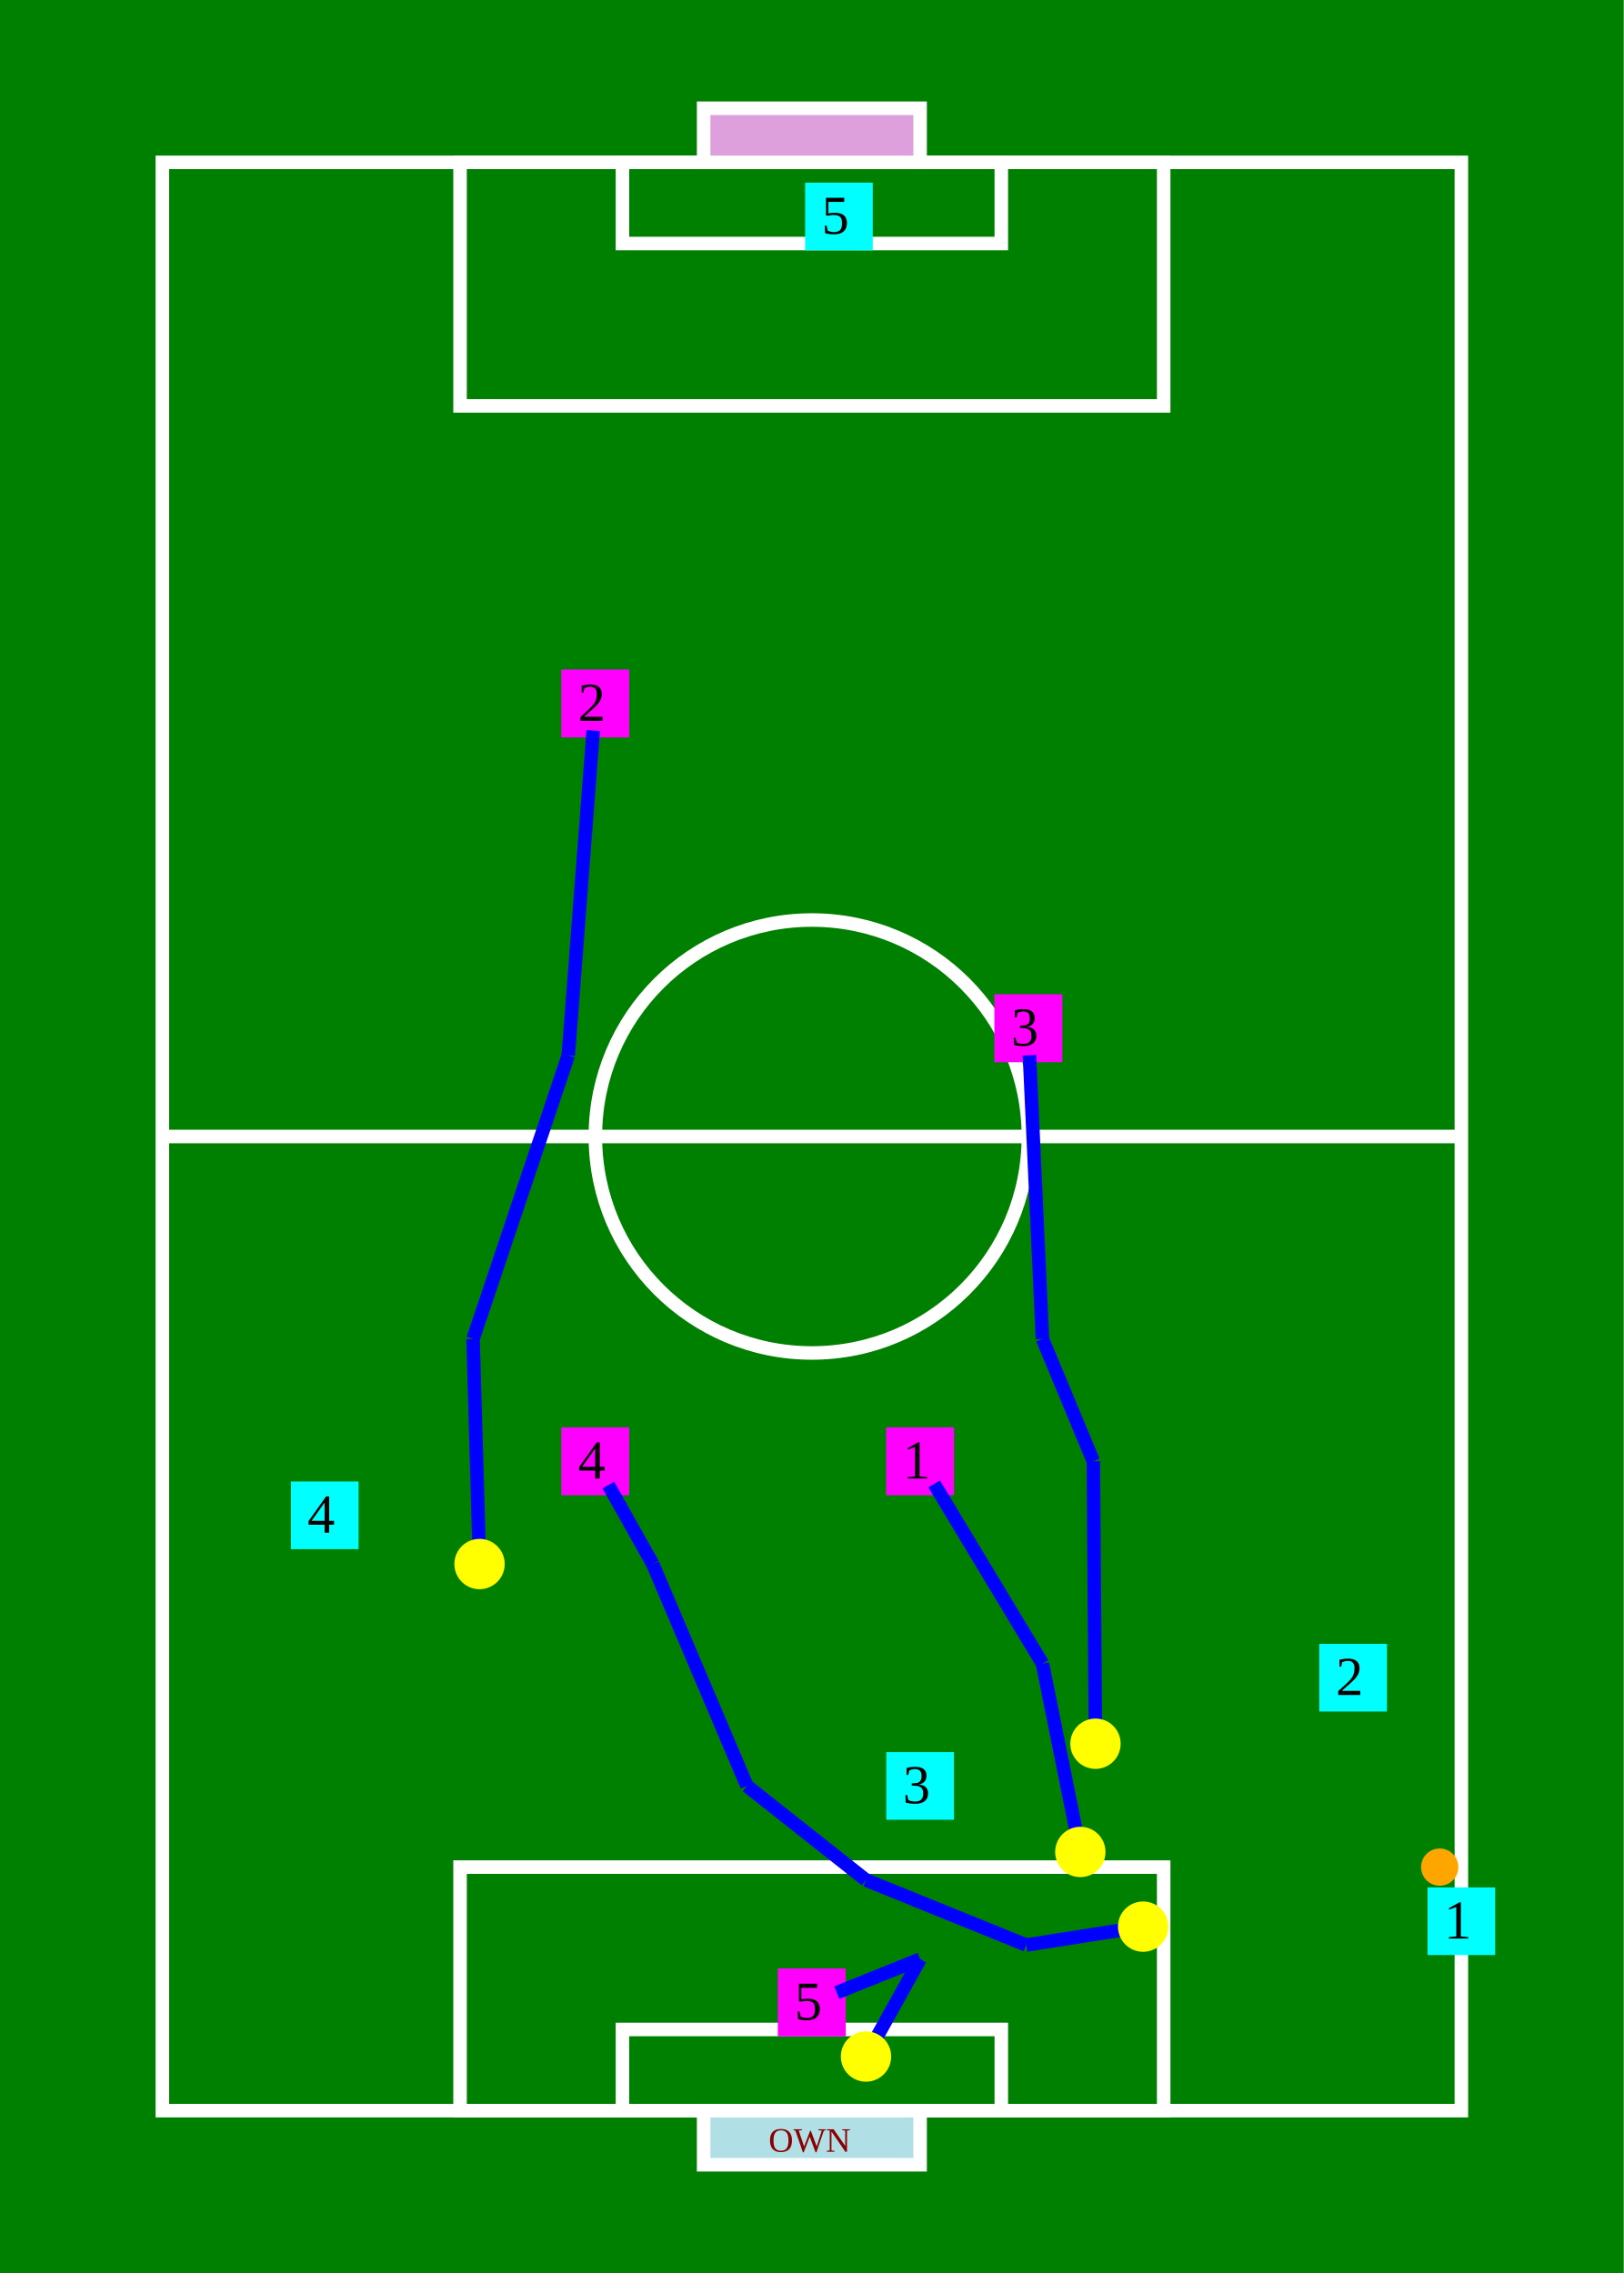
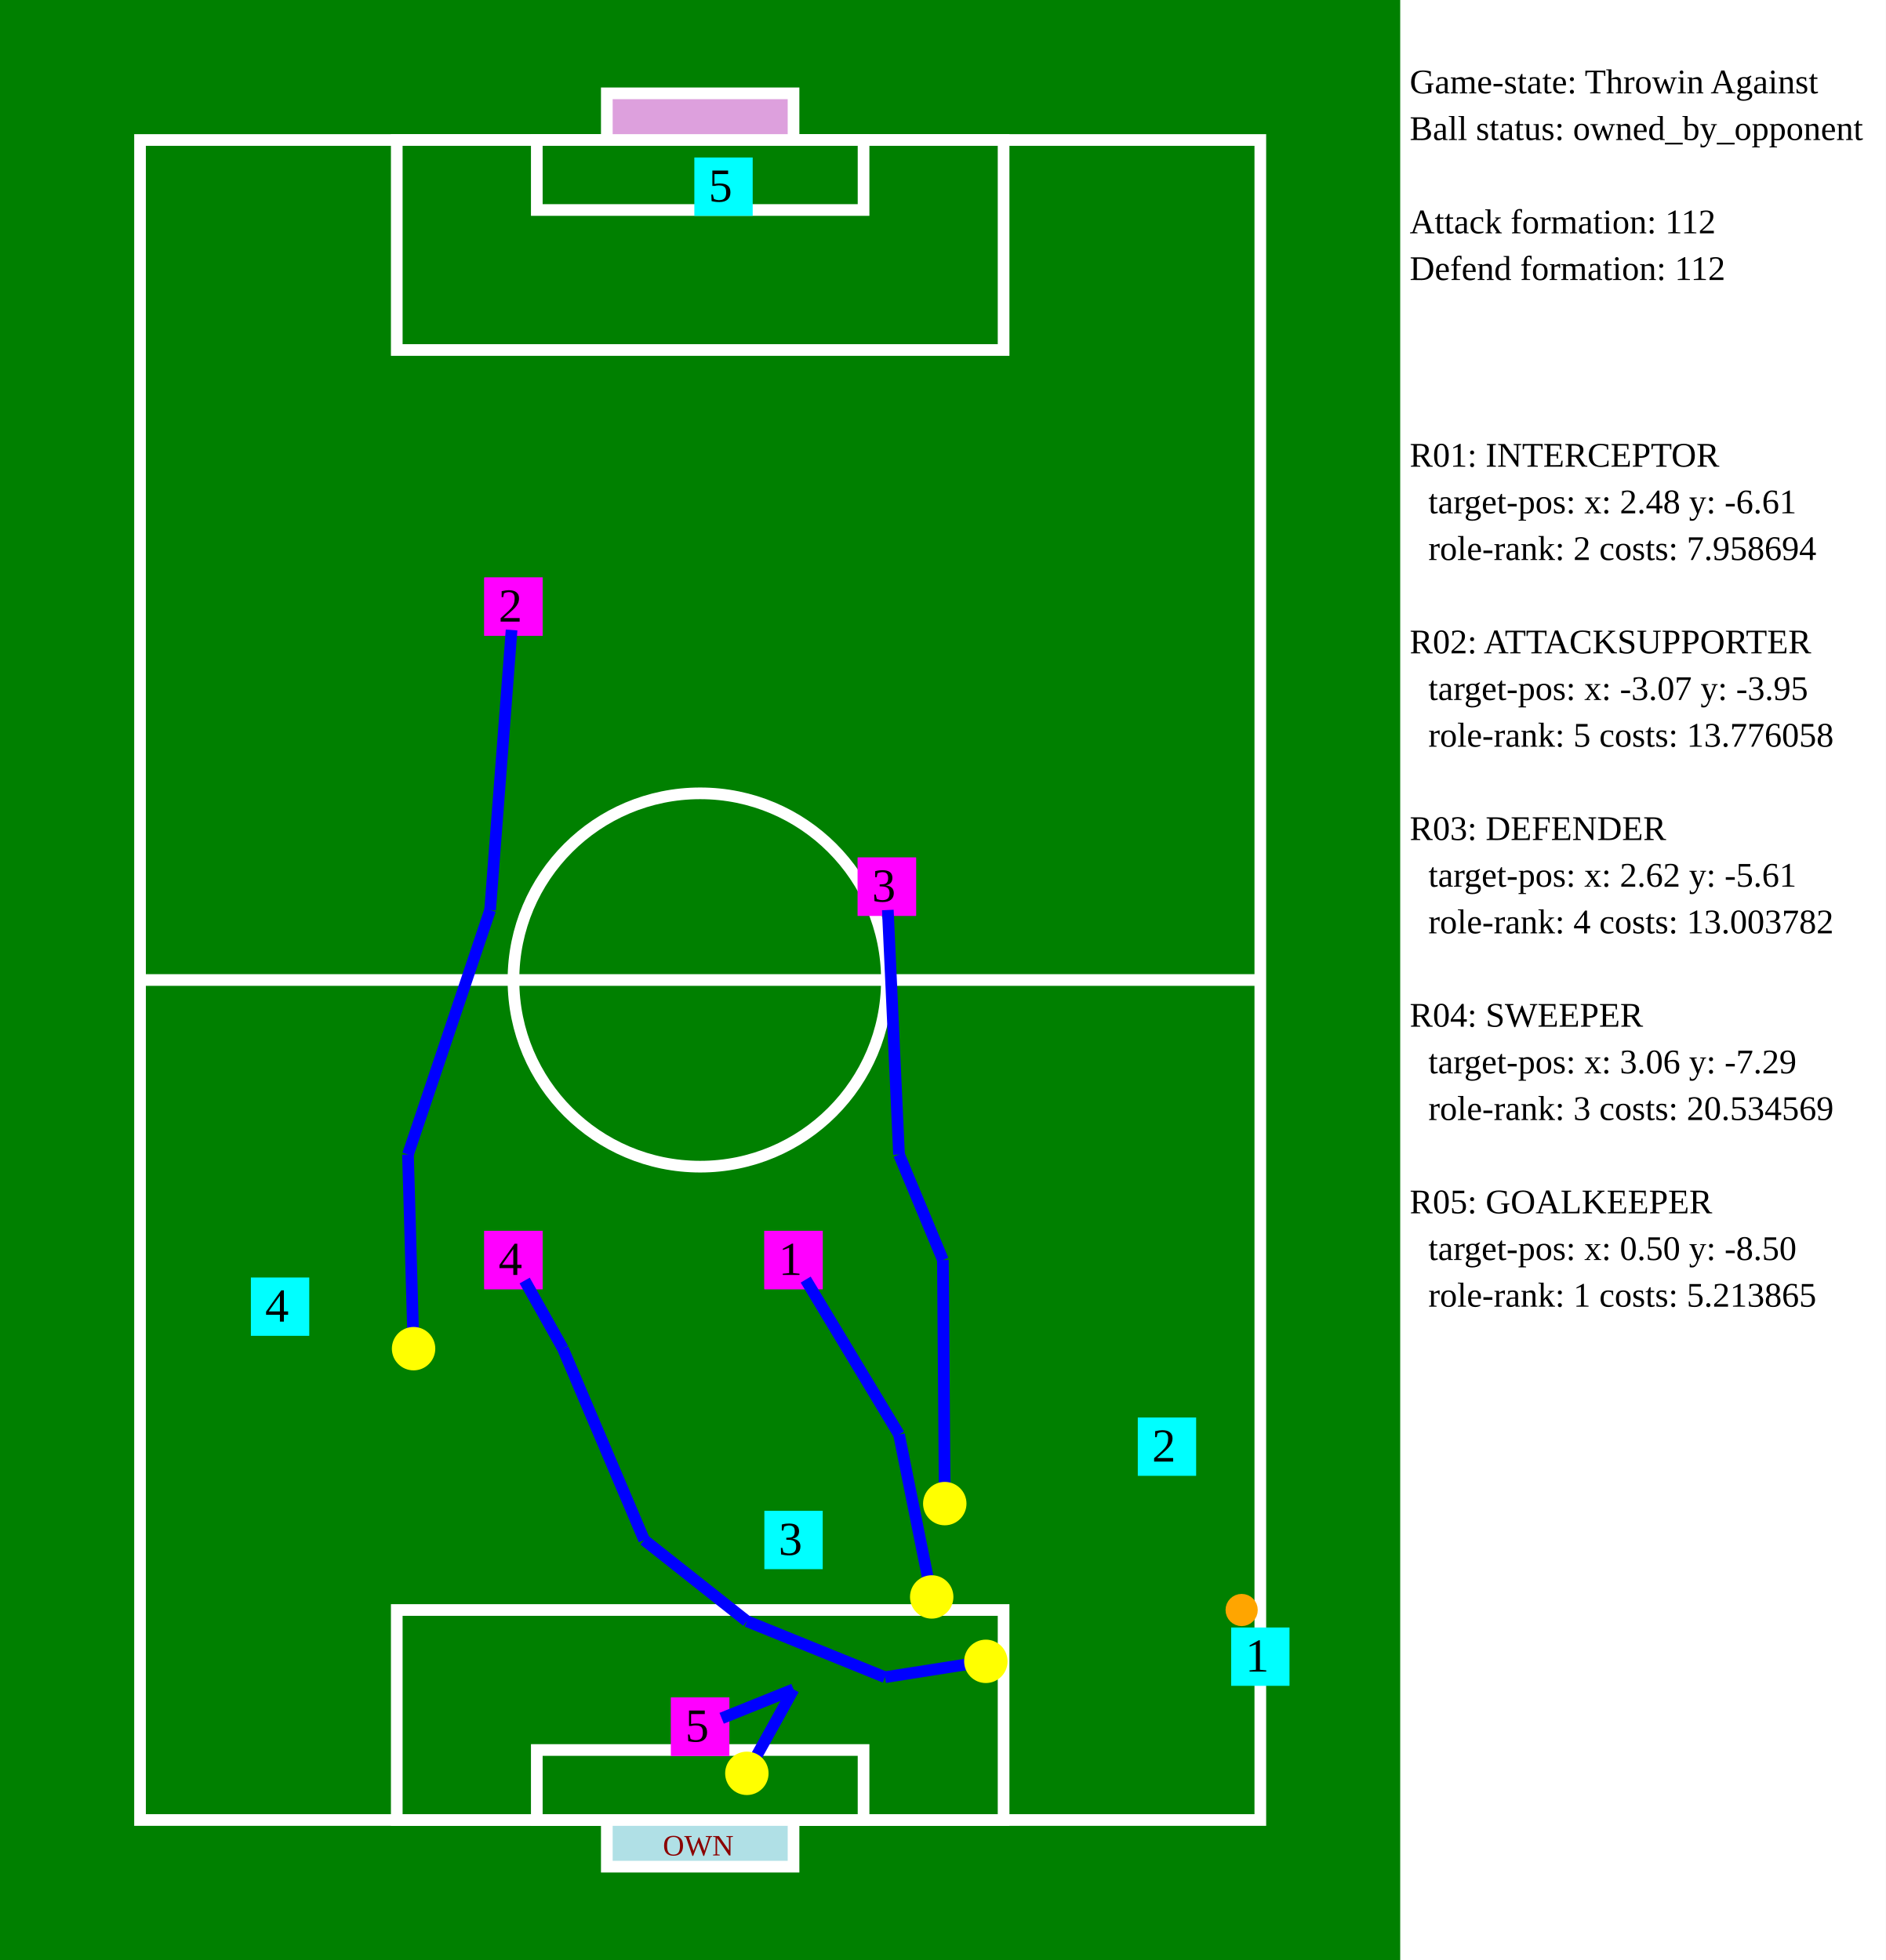
- <svg xmlns="http://www.w3.org/2000/svg" width="15.00cm" height="21.00cm" version="1.1">
+ <svg xmlns="http://www.w3.org/2000/svg" width="20.20cm" height="21.00cm" version="1.1">
  <rect x="0cm" y="0cm" width="15.00cm" height="21.00cm" fill="green" stroke-width="0.02cm" />
+   <rect x="15.00cm" y="0cm" width="5.20cm" height="21.00cm" fill="white" stroke-width="0.02cm" />
+   <text x="15.10cm" y="1.00cm" font-size="14" font-weight-absolute="bold" fill="black">Game-state: Throwin Against</text>
+   <text x="15.10cm" y="1.50cm" font-size="14" font-weight-absolute="bold" fill="black">Ball status: owned_by_opponent</text>
+   <text x="15.10cm" y="2.50cm" font-size="14" font-weight-absolute="bold" fill="black">Attack formation: 112</text>
+   <text x="15.10cm" y="3.00cm" font-size="14" font-weight-absolute="bold" fill="black">Defend formation: 112</text>
+   <text x="15.10cm" y="5.00cm" font-size="14" font-weight-absolute="bold" fill="black">R01: INTERCEPTOR</text>
+   <text x="15.30cm" y="5.50cm" font-size="14" font-weight-absolute="bold" fill="black">target-pos: x: 2.48 y: -6.61</text>
+   <text x="15.30cm" y="6.00cm" font-size="14" font-weight-absolute="bold" fill="black">role-rank: 2 costs: 7.958694</text>
+   <text x="15.10cm" y="7.00cm" font-size="14" font-weight-absolute="bold" fill="black">R02: ATTACKSUPPORTER</text>
+   <text x="15.30cm" y="7.50cm" font-size="14" font-weight-absolute="bold" fill="black">target-pos: x: -3.07 y: -3.95</text>
+   <text x="15.30cm" y="8.00cm" font-size="14" font-weight-absolute="bold" fill="black">role-rank: 5 costs: 13.776058</text>
+   <text x="15.10cm" y="9.00cm" font-size="14" font-weight-absolute="bold" fill="black">R03: DEFENDER</text>
+   <text x="15.30cm" y="9.50cm" font-size="14" font-weight-absolute="bold" fill="black">target-pos: x: 2.62 y: -5.61</text>
+   <text x="15.30cm" y="10.00cm" font-size="14" font-weight-absolute="bold" fill="black">role-rank: 4 costs: 13.003782</text>
+   <text x="15.10cm" y="11.00cm" font-size="14" font-weight-absolute="bold" fill="black">R04: SWEEPER</text>
+   <text x="15.30cm" y="11.50cm" font-size="14" font-weight-absolute="bold" fill="black">target-pos: x: 3.06 y: -7.29</text>
+   <text x="15.30cm" y="12.00cm" font-size="14" font-weight-absolute="bold" fill="black">role-rank: 3 costs: 20.534569</text>
+   <text x="15.10cm" y="13.00cm" font-size="14" font-weight-absolute="bold" fill="black">R05: GOALKEEPER</text>
+   <text x="15.30cm" y="13.50cm" font-size="14" font-weight-absolute="bold" fill="black">target-pos: x: 0.50 y: -8.50</text>
+   <text x="15.30cm" y="14.00cm" font-size="14" font-weight-absolute="bold" fill="black">role-rank: 1 costs: 5.213865</text>
  <rect x="1.50cm" y="1.50cm" width="12.00cm" height="18.00cm" fill="none" stroke="white" stroke-width="0.125cm" />
  <line x1="1.50cm" y1="10.50cm" x2="13.50cm" y2="10.50cm" stroke-width="0.125cm" stroke="white" />
  <circle cx="7.50cm" cy="10.50cm" r="2.00cm" fill="none" stroke="white" stroke-width="0.125cm" />
  <rect x="4.25cm" y="1.50cm" width="6.50cm" height="2.25cm" fill="green" stroke="white" stroke-width="0.125cm" />
  <rect x="4.25cm" y="17.25cm" width="6.50cm" height="2.25cm" fill="green" stroke="white" stroke-width="0.125cm" />
  <rect x="5.75cm" y="1.50cm" width="3.50cm" height="0.75cm" fill="green" stroke="white" stroke-width="0.125cm" />
  <rect x="5.75cm" y="18.75cm" width="3.50cm" height="0.75cm" fill="green" stroke="white" stroke-width="0.125cm" />
  <rect x="6.50cm" y="1.00cm" width="2.00cm" height="0.50cm" fill="plum" stroke="white" stroke-width="0.125cm" />
  <rect x="6.50cm" y="19.50cm" width="2.00cm" height="0.50cm" fill="powderblue" stroke="white" stroke-width="0.125cm" />
  <text x="7.10cm" y="19.88cm" fill="darkred">OWN</text>
  <rect x="13.25cm" y="17.50cm" width="0.50cm" height="0.50cm" fill="cyan" stroke="cyan" stroke-width="0.125cm" />
  <text x="13.34cm" y="17.91cm" font-size="large" font-weight-absolute="bold" fill="black">1</text>
  <rect x="12.25cm" y="15.25cm" width="0.50cm" height="0.50cm" fill="cyan" stroke="cyan" stroke-width="0.125cm" />
  <text x="12.34cm" y="15.66cm" font-size="large" font-weight-absolute="bold" fill="black">2</text>
  <rect x="8.25cm" y="16.25cm" width="0.50cm" height="0.50cm" fill="cyan" stroke="cyan" stroke-width="0.125cm" />
  <text x="8.34cm" y="16.66cm" font-size="large" font-weight-absolute="bold" fill="black">3</text>
  <rect x="2.75cm" y="13.75cm" width="0.50cm" height="0.50cm" fill="cyan" stroke="cyan" stroke-width="0.125cm" />
  <text x="2.84cm" y="14.16cm" font-size="large" font-weight-absolute="bold" fill="black">4</text>
  <rect x="7.50cm" y="1.75cm" width="0.50cm" height="0.50cm" fill="cyan" stroke="cyan" stroke-width="0.125cm" />
  <text x="7.59cm" y="2.16cm" font-size="large" font-weight-absolute="bold" fill="black">5</text>
  <rect x="8.25cm" y="13.25cm" width="0.50cm" height="0.50cm" fill="magenta" stroke="magenta" stroke-width="0.125cm" />
  <rect x="5.25cm" y="6.25cm" width="0.50cm" height="0.50cm" fill="magenta" stroke="magenta" stroke-width="0.125cm" />
  <rect x="9.25cm" y="9.25cm" width="0.50cm" height="0.50cm" fill="magenta" stroke="magenta" stroke-width="0.125cm" />
  <rect x="5.25cm" y="13.25cm" width="0.50cm" height="0.50cm" fill="magenta" stroke="magenta" stroke-width="0.125cm" />
  <rect x="7.25cm" y="18.25cm" width="0.50cm" height="0.50cm" fill="magenta" stroke="magenta" stroke-width="0.125cm" />
  <rect x="8.25cm" y="13.25cm" width="0.50cm" height="0.50cm" fill="magenta" stroke="magenta" stroke-width="0.125cm" />
  <line x1="8.63cm" y1="13.71cm" x2="9.63cm" y2="15.37cm" stroke-width="0.125cm" stroke="blue" />
  <line x1="9.63cm" y1="15.37cm" x2="9.98cm" y2="17.11cm" stroke-width="0.125cm" stroke="blue" />
  <circle cx="9.98cm" cy="17.11cm" r="0.17cm" fill="yellow" stroke="yellow" stroke-width="0.125cm" />
  <rect x="5.25cm" y="6.25cm" width="0.50cm" height="0.50cm" fill="magenta" stroke="magenta" stroke-width="0.125cm" />
  <line x1="5.48cm" y1="6.75cm" x2="5.25cm" y2="9.75cm" stroke-width="0.125cm" stroke="blue" />
  <line x1="5.25cm" y1="9.75cm" x2="4.37cm" y2="12.37cm" stroke-width="0.125cm" stroke="blue" />
  <line x1="4.37cm" y1="12.37cm" x2="4.43cm" y2="14.45cm" stroke-width="0.125cm" stroke="blue" />
  <circle cx="4.43cm" cy="14.45cm" r="0.17cm" fill="yellow" stroke="yellow" stroke-width="0.125cm" />
  <rect x="9.25cm" y="9.25cm" width="0.50cm" height="0.50cm" fill="magenta" stroke="magenta" stroke-width="0.125cm" />
  <line x1="9.51cm" y1="9.75cm" x2="9.63cm" y2="12.37cm" stroke-width="0.125cm" stroke="blue" />
  <line x1="9.63cm" y1="12.37cm" x2="10.10cm" y2="13.50cm" stroke-width="0.125cm" stroke="blue" />
  <line x1="10.10cm" y1="13.50cm" x2="10.12cm" y2="16.11cm" stroke-width="0.125cm" stroke="blue" />
  <circle cx="10.12cm" cy="16.11cm" r="0.17cm" fill="yellow" stroke="yellow" stroke-width="0.125cm" />
  <rect x="5.25cm" y="13.25cm" width="0.50cm" height="0.50cm" fill="magenta" stroke="magenta" stroke-width="0.125cm" />
  <line x1="5.62cm" y1="13.72cm" x2="6.03cm" y2="14.45cm" stroke-width="0.125cm" stroke="blue" />
  <line x1="6.03cm" y1="14.45cm" x2="6.90cm" y2="16.50cm" stroke-width="0.125cm" stroke="blue" />
  <line x1="6.90cm" y1="16.50cm" x2="8.00cm" y2="17.37cm" stroke-width="0.125cm" stroke="blue" />
  <line x1="8.00cm" y1="17.37cm" x2="9.48cm" y2="17.97cm" stroke-width="0.125cm" stroke="blue" />
  <line x1="9.48cm" y1="17.97cm" x2="10.56cm" y2="17.80cm" stroke-width="0.125cm" stroke="blue" />
  <circle cx="10.56cm" cy="17.80cm" r="0.17cm" fill="yellow" stroke="yellow" stroke-width="0.125cm" />
  <rect x="7.25cm" y="18.25cm" width="0.50cm" height="0.50cm" fill="magenta" stroke="magenta" stroke-width="0.125cm" />
  <line x1="7.73cm" y1="18.41cm" x2="8.50cm" y2="18.10cm" stroke-width="0.125cm" stroke="blue" />
  <line x1="8.50cm" y1="18.10cm" x2="8.00cm" y2="19.00cm" stroke-width="0.125cm" stroke="blue" />
  <circle cx="8.00cm" cy="19.00cm" r="0.17cm" fill="yellow" stroke="yellow" stroke-width="0.125cm" />
  <text x="8.34cm" y="13.66cm" font-size="large" font-weight-absolute="bold" fill="black">1</text>
  <text x="5.34cm" y="6.66cm" font-size="large" font-weight-absolute="bold" fill="black">2</text>
  <text x="9.34cm" y="9.66cm" font-size="large" font-weight-absolute="bold" fill="black">3</text>
  <text x="5.34cm" y="13.66cm" font-size="large" font-weight-absolute="bold" fill="black">4</text>
  <text x="7.34cm" y="18.66cm" font-size="large" font-weight-absolute="bold" fill="black">5</text>
  <circle cx="13.30cm" cy="17.25cm" r="0.11cm" fill="orange" stroke="orange" stroke-width="0.125cm" />
</svg>
